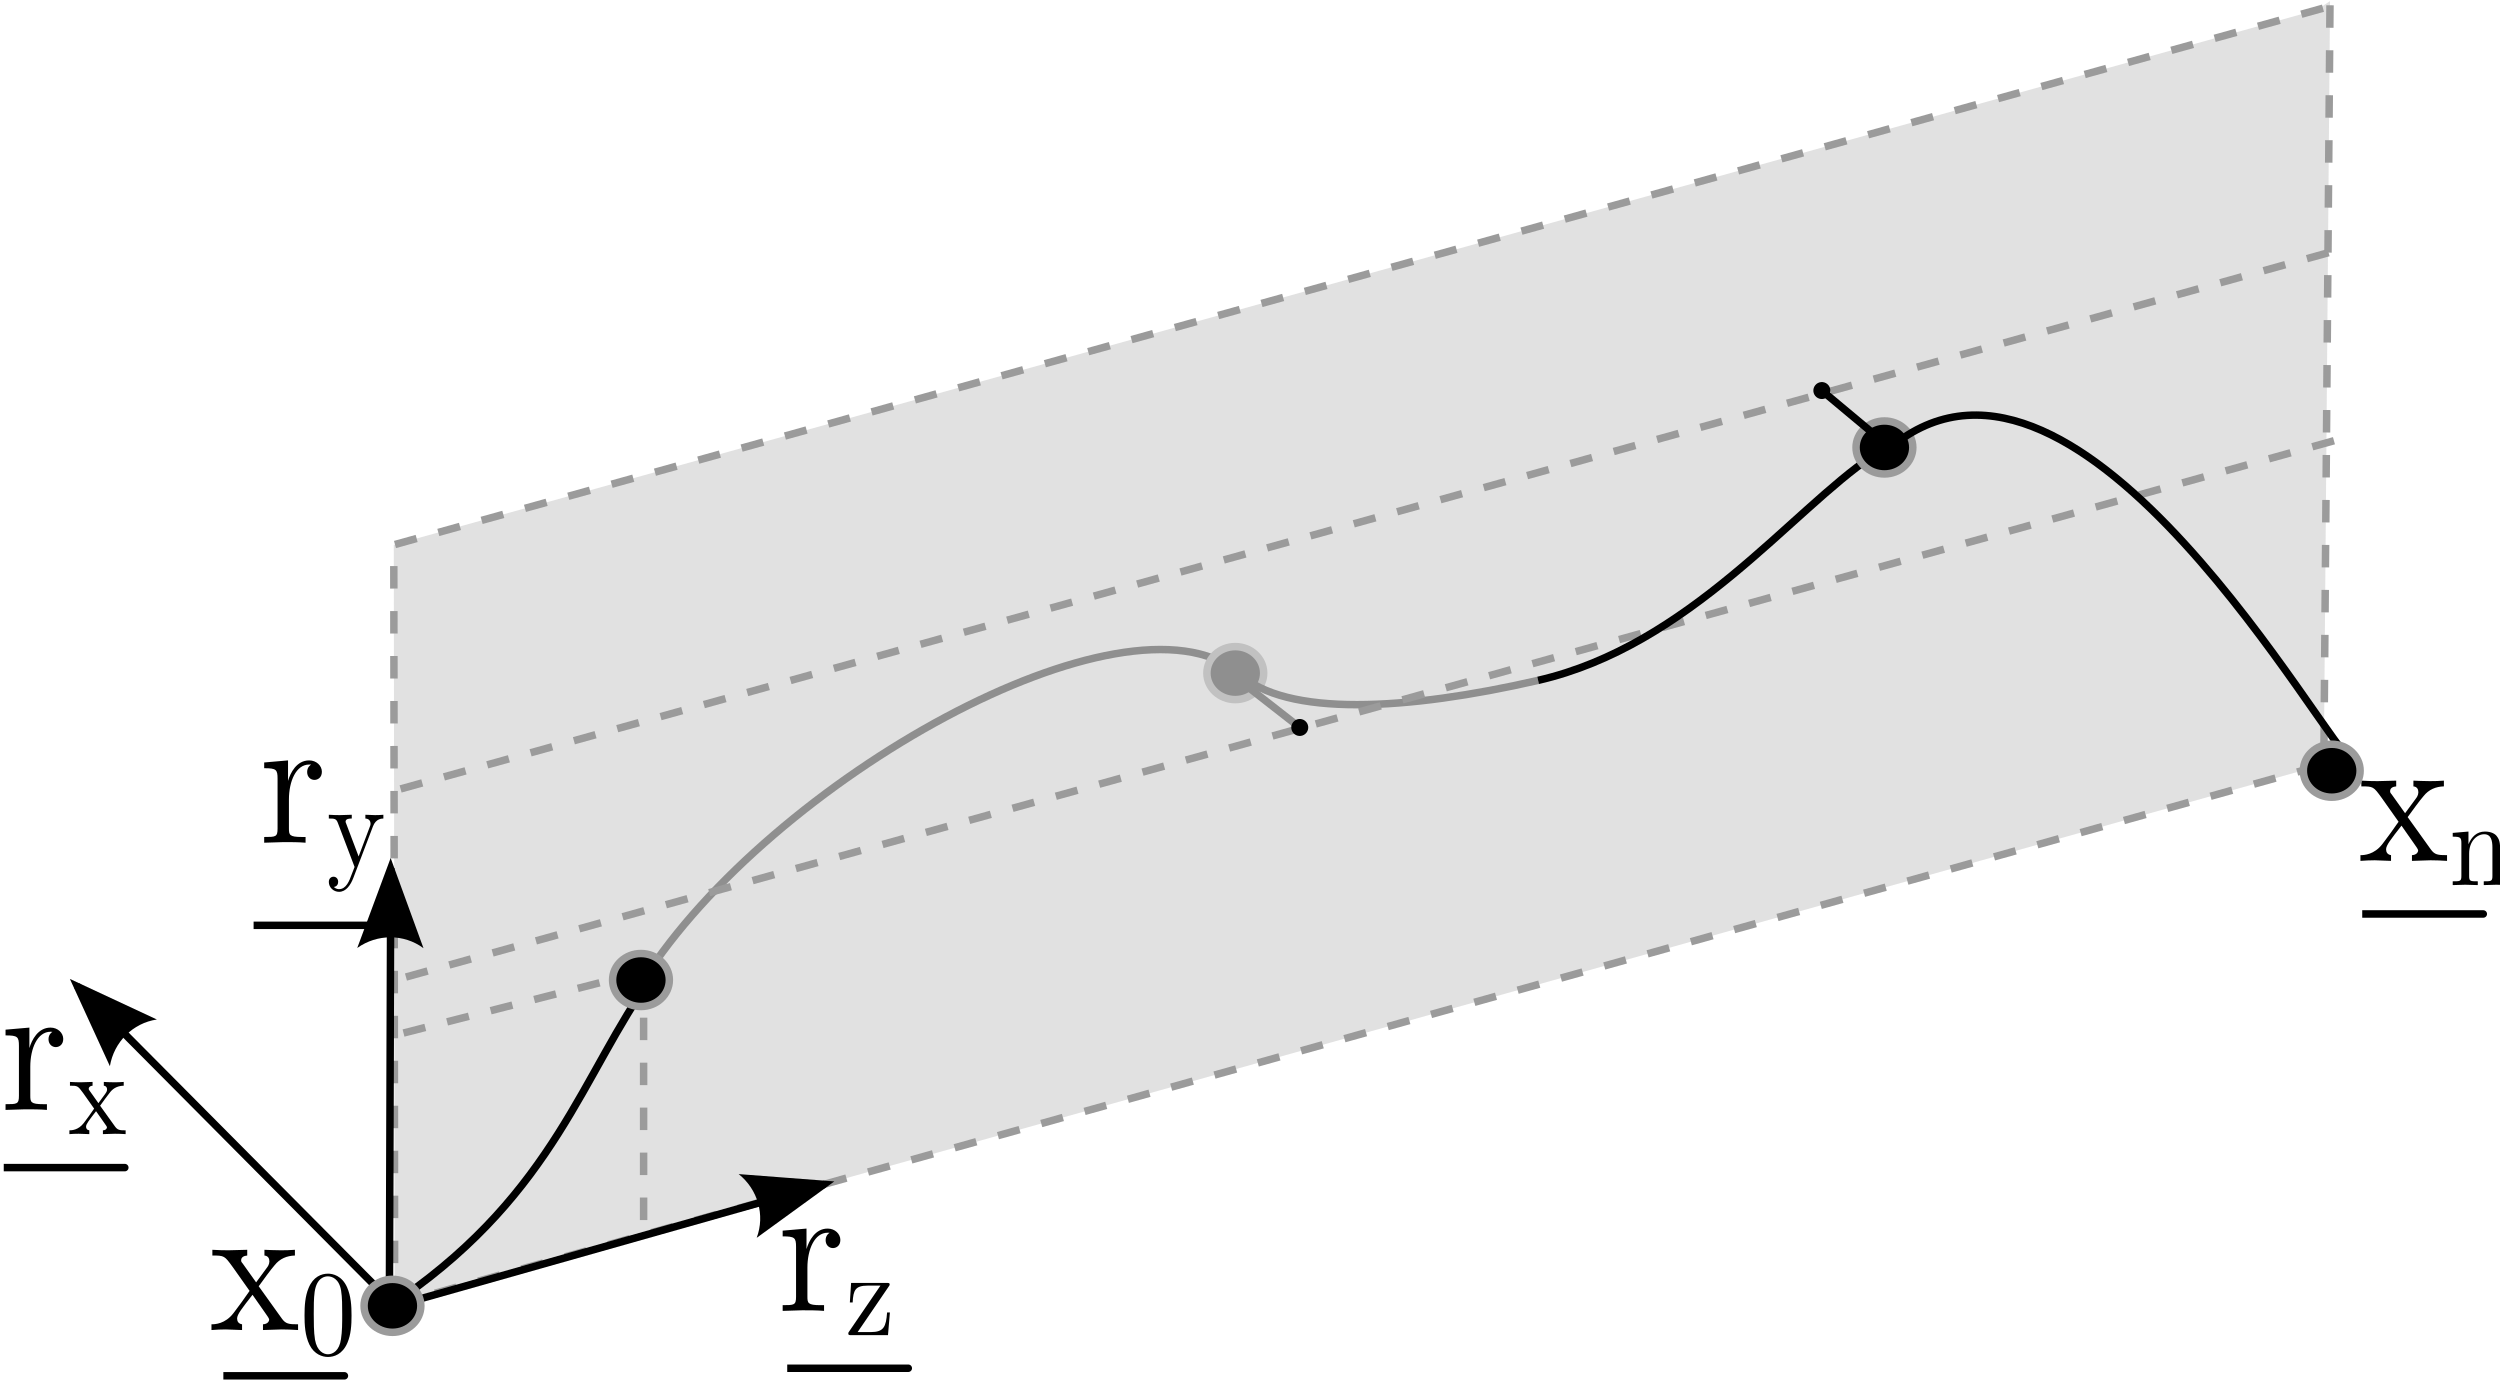
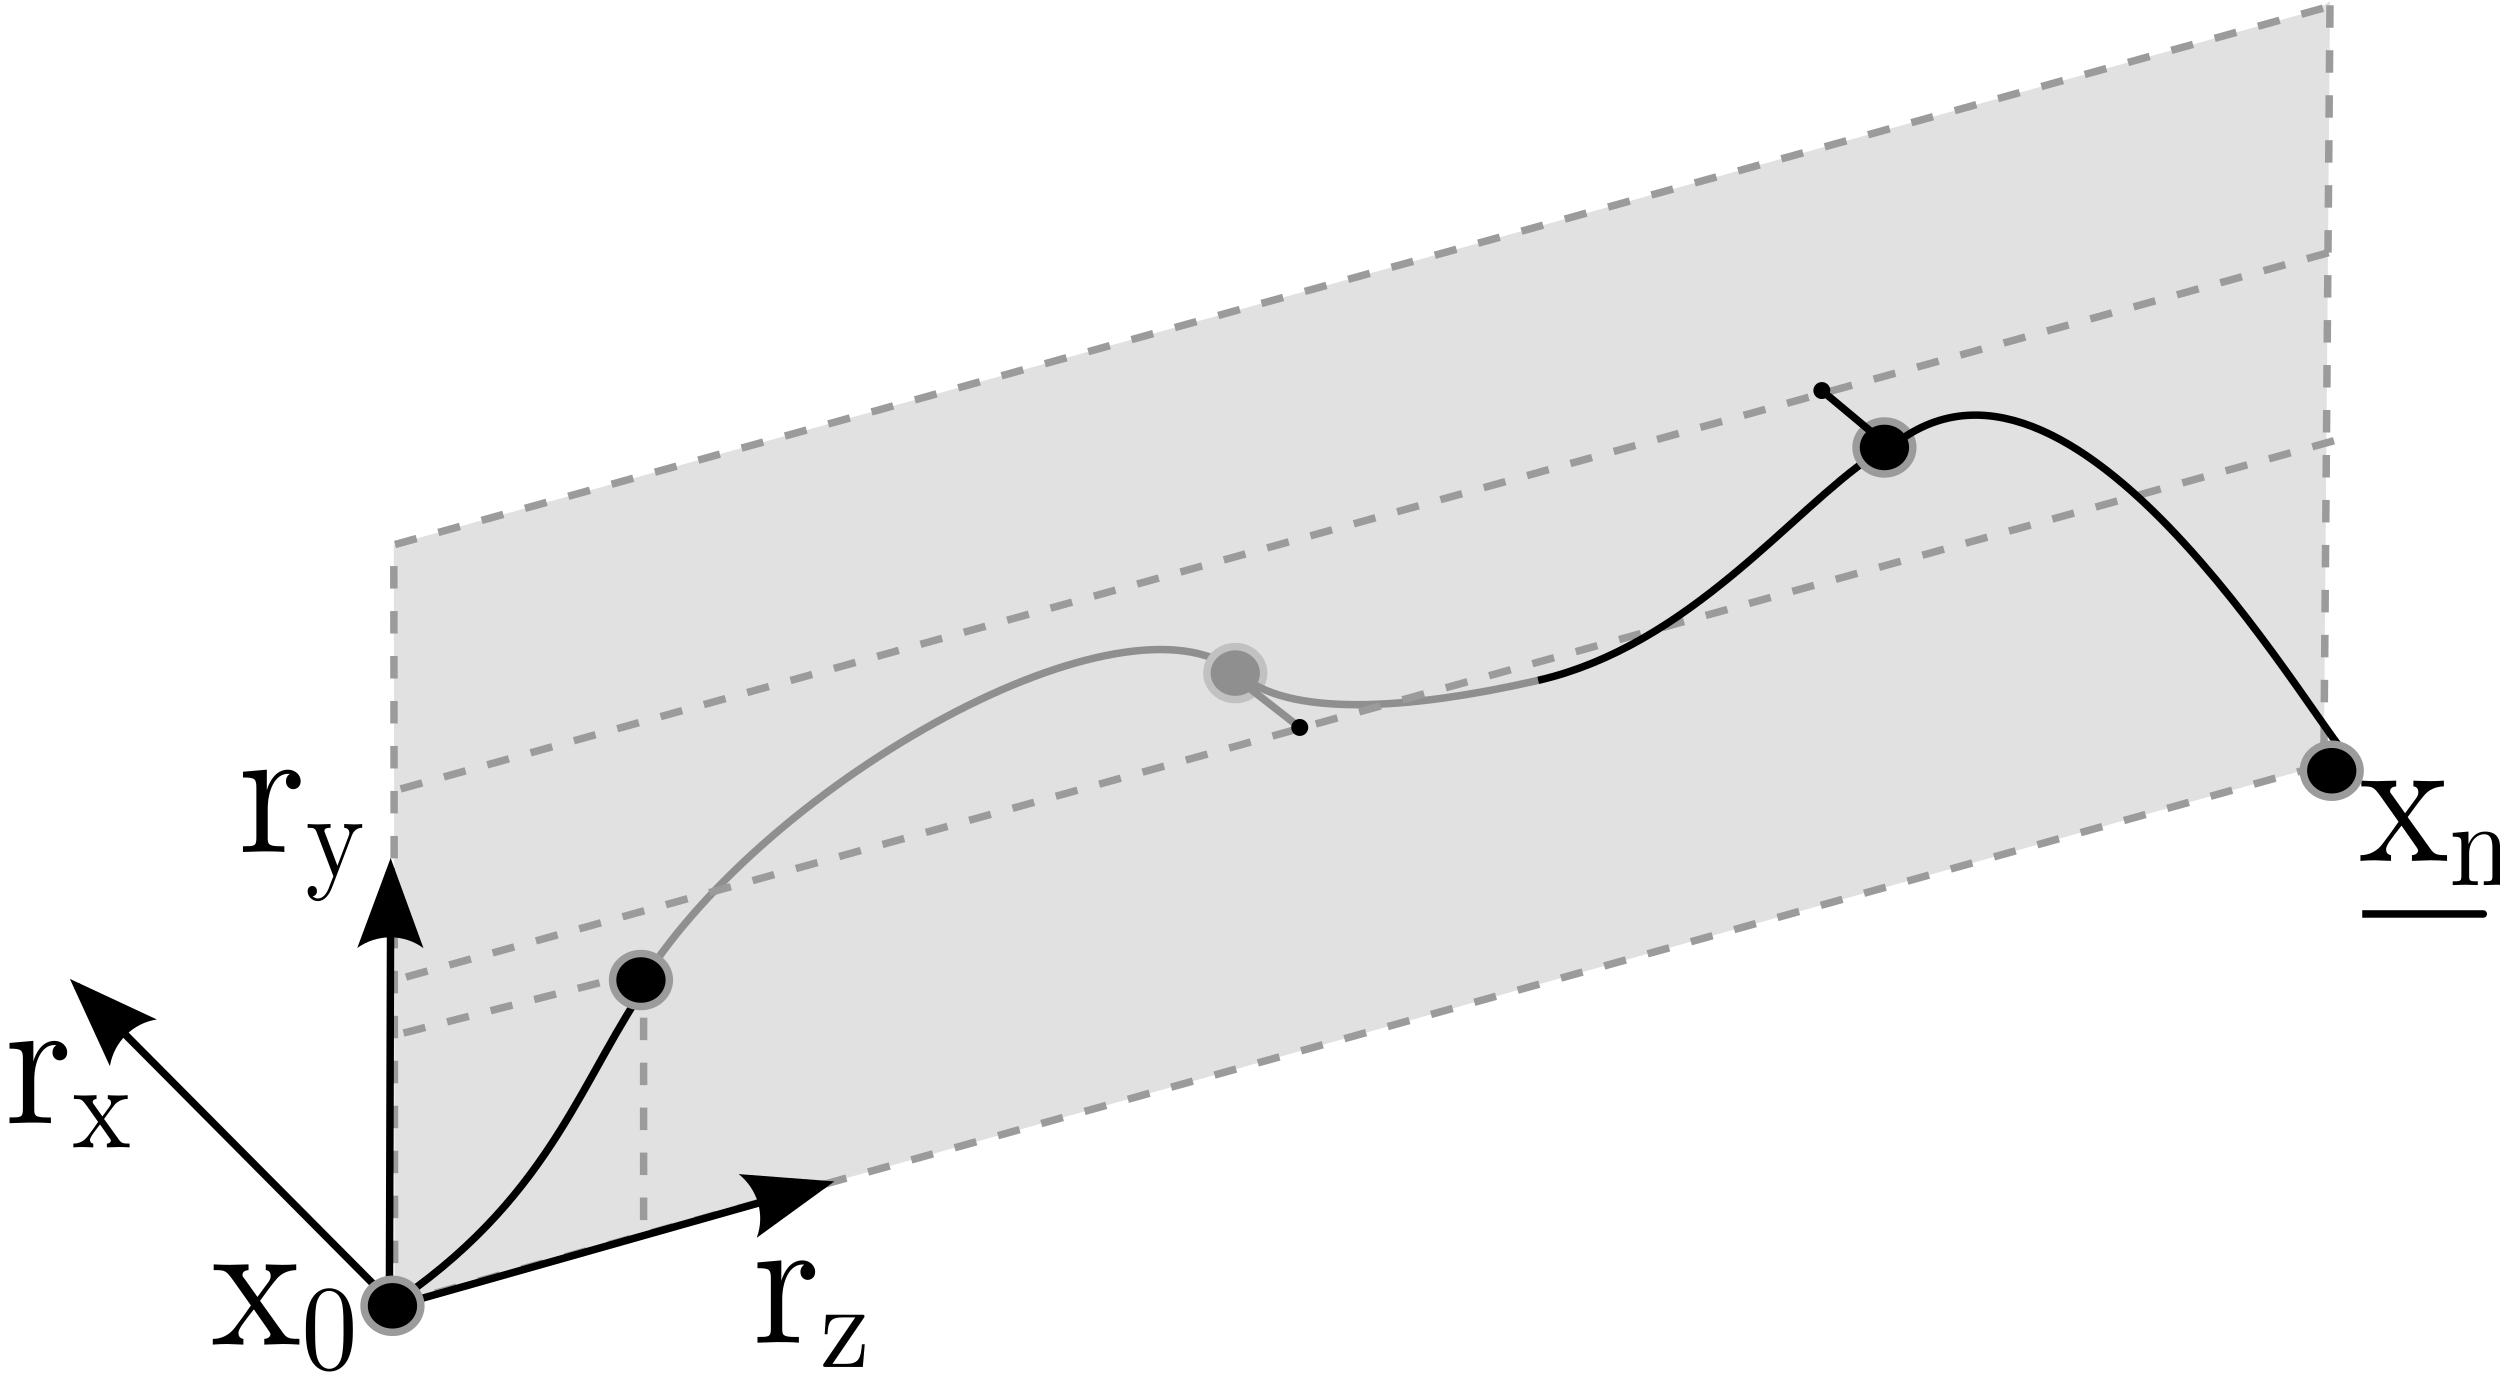
<svg xmlns="http://www.w3.org/2000/svg" xmlns:ns1="http://www.openswatchbook.org/uri/2009/osb" width="333.549" height="184.571" id="svg2" version="1.1">
  <defs id="defs4">
    <marker orient="auto" refY="0.0" refX="0.0" id="DotS" style="overflow:visible">
      <path id="path5503" d="M -2.5,-1.0 C -2.5,1.76 -4.74,4.0 -7.5,4.0 C -10.26,4.0 -12.5,1.76 -12.5,-1.0 C -12.5,-3.76 -10.26,-6.0 -7.5,-6.0 C -4.74,-6.0 -2.5,-3.76 -2.5,-1.0 z " style="fill-rule:evenodd;stroke:#000000;stroke-width:1.0pt;marker-start:none;marker-end:none" transform="scale(0.2) translate(7.4, 1)" />
    </marker>
    <linearGradient id="linearGradient3868" ns1:paint="solid">
      <stop style="stop-color:#ff0000;stop-opacity:1;" offset="0" id="stop3870" />
    </linearGradient>
    <marker orient="auto" refY="0.0" refX="0.0" id="Arrow2Lend" style="overflow:visible;">
      <path id="path4076" style="font-size:12.0;fill-rule:evenodd;stroke-width:0.625;stroke-linejoin:round;" d="M 8.719,4.034 L -2.207,0.016 L 8.719,-4.002 C 6.973,-1.63 6.983,1.616 8.719,4.034 z " transform="scale(1.1) rotate(180) translate(1,0)" />
    </marker>
    <marker style="overflow:visible" id="Arrow1Lend" refX="0" refY="0" orient="auto">
      <path transform="matrix(-0.8,0,0,-0.8,-10,0)" style="fill-rule:evenodd;stroke:#000000;stroke-width:1pt;marker-start:none" d="M 0,0 5,-5 -12.5,0 5,5 0,0 z" id="path3779" />
    </marker>
    <marker style="overflow:visible" id="Arrow1Lend-3" refX="0" refY="0" orient="auto">
      <path transform="matrix(-0.8,0,0,-0.8,-10,0)" style="fill-rule:evenodd;stroke:#000000;stroke-width:1pt;marker-start:none" d="M 0,0 5,-5 -12.5,0 5,5 0,0 z" id="path3779-7" />
    </marker>
    <marker style="overflow:visible" id="Arrow1Lend-6" refX="0" refY="0" orient="auto">
      <path transform="matrix(-0.8,0,0,-0.8,-10,0)" style="fill-rule:evenodd;stroke:#000000;stroke-width:1pt;marker-start:none" d="M 0,0 5,-5 -12.5,0 5,5 0,0 z" id="path3779-9" />
    </marker>
    <marker style="overflow:visible" id="Arrow1LendX" refX="0" refY="0" orient="auto">
      <path transform="matrix(-0.8,0,0,-0.8,-10,0)" style="fill:#0000ff;fill-rule:evenodd;stroke:#0000ff;stroke-width:1pt;marker-start:none" d="M 0,0 5,-5 -12.5,0 5,5 0,0 z" id="path4274" />
    </marker>
    <marker style="overflow:visible" id="Arrow1LendV" refX="0" refY="0" orient="auto">
      <path transform="matrix(-0.8,0,0,-0.8,-10,0)" style="fill:#0000ff;fill-rule:evenodd;stroke:#0000ff;stroke-width:1pt;marker-start:none" d="M 0,0 5,-5 -12.5,0 5,5 0,0 z" id="path4277" />
    </marker>
    <marker style="overflow:visible" id="Arrow1LendL" refX="0" refY="0" orient="auto">
      <path transform="matrix(-0.8,0,0,-0.8,-10,0)" style="fill:#0000ff;fill-rule:evenodd;stroke:#0000ff;stroke-width:1pt;marker-start:none" d="M 0,0 5,-5 -12.5,0 5,5 0,0 z" id="path4280" />
    </marker>
    <marker style="overflow:visible" id="Arrow1LendV-7" refX="0" refY="0" orient="auto">
      <path transform="matrix(-0.8,0,0,-0.8,-10,0)" style="fill:#0000ff;fill-rule:evenodd;stroke:#0000ff;stroke-width:1pt;marker-start:none" d="M 0,0 5,-5 -12.5,0 5,5 0,0 z" id="path4277-5" />
    </marker>
  </defs>
  <g id="layer1" transform="translate(-97.00117,-489.2813)">
-     <text xml:space="preserve" style="font-size:23.864px;font-style:normal;font-weight:normal;line-height:125%;letter-spacing:0px;word-spacing:0px;fill:#000000;fill-opacity:1;stroke:none;font-family:Sans" x="130.11" y="640.271" id="text4328" transform="scale(0.9603068,1.041334)">
-       <tspan id="tspan4330" x="130.11" y="640.271" style="font-style:normal;font-variant:normal;font-weight:normal;font-stretch:normal;font-family:Cambria Math;-inkscape-font-specification:Cambria Math">x<tspan style="font-size:15.512px;font-style:normal;font-variant:normal;font-weight:normal;font-stretch:normal;baseline-shift:sub;font-family:Cambria Math;-inkscape-font-specification:Cambria Math" id="tspan4332">0</tspan>
+     <text xml:space="preserve" style="font-size:23.864px;font-style:normal;font-weight:normal;line-height:125%;letter-spacing:0px;word-spacing:0px;fill:#000000;fill-opacity:1;stroke:none;font-family:Sans" x="130.294" y="642.138" id="text4328" transform="scale(0.9603068,1.041334)">
+       <tspan id="tspan4330" x="130.294" y="642.138" style="font-style:normal;font-variant:normal;font-weight:normal;font-stretch:normal;font-family:Cambria Math;-inkscape-font-specification:Cambria Math">x<tspan style="font-size:15.512px;font-style:normal;font-variant:normal;font-weight:normal;font-stretch:normal;baseline-shift:sub;font-family:Cambria Math;-inkscape-font-specification:Cambria Math" id="tspan4332">0</tspan>
      </tspan>
    </text>
    <text xml:space="preserve" style="font-size:23.864px;font-style:normal;font-weight:normal;line-height:125%;letter-spacing:0px;word-spacing:0px;fill:#000000;fill-opacity:1;stroke:none;font-family:Sans" x="428.675" y="580.159" id="text4328-1" transform="scale(0.9603068,1.041334)">
      <tspan id="tspan4330-4" x="428.675" y="580.159" style="font-style:normal;font-variant:normal;font-weight:normal;font-stretch:normal;font-family:Cambria Math;-inkscape-font-specification:Cambria Math">x<tspan style="font-size:15.512px;font-style:normal;font-variant:normal;font-weight:normal;font-stretch:normal;baseline-shift:sub;font-family:Cambria Math;-inkscape-font-specification:Cambria Math" id="tspan4332-9">n</tspan>
      </tspan>
    </text>
-     <text xml:space="preserve" style="font-size:23.864px;font-style:normal;font-weight:normal;line-height:125%;letter-spacing:0px;word-spacing:0px;fill:#000000;fill-opacity:1;stroke:none;font-family:Sans" x="209.077" y="637.817" id="text4328-17" transform="scale(0.9603068,1.041334)">
-       <tspan id="tspan4330-3" x="209.077" y="637.817" style="font-style:normal;font-variant:normal;font-weight:normal;font-stretch:normal;font-family:Cambria Math;-inkscape-font-specification:Cambria Math">r<tspan style="font-size:15.512px;font-style:normal;font-variant:normal;font-weight:normal;font-stretch:normal;baseline-shift:sub;font-family:Cambria Math;-inkscape-font-specification:Cambria Math" id="tspan4332-5">z</tspan>
+     <text xml:space="preserve" style="font-size:23.864px;font-style:normal;font-weight:normal;line-height:125%;letter-spacing:0px;word-spacing:0px;fill:#000000;fill-opacity:1;stroke:none;font-family:Sans" x="205.579" y="641.891" id="text4328-17" transform="scale(0.9603068,1.041334)">
+       <tspan id="tspan4330-3" x="205.579" y="641.891" style="font-style:normal;font-variant:normal;font-weight:normal;font-stretch:normal;font-family:Cambria Math;-inkscape-font-specification:Cambria Math">r<tspan style="font-size:15.512px;font-style:normal;font-variant:normal;font-weight:normal;font-stretch:normal;baseline-shift:sub;font-family:Cambria Math;-inkscape-font-specification:Cambria Math" id="tspan4332-5">z</tspan>
      </tspan>
    </text>
-     <text xml:space="preserve" style="font-size:23.864px;font-style:normal;font-weight:normal;line-height:125%;letter-spacing:0px;word-spacing:0px;fill:#000000;fill-opacity:1;stroke:none;font-family:Sans" x="137.042" y="577.833" id="text4328-17-4" transform="scale(0.9603068,1.041334)">
-       <tspan id="tspan4330-3-9" x="137.042" y="577.833" style="font-style:normal;font-variant:normal;font-weight:normal;font-stretch:normal;font-family:Cambria Math;-inkscape-font-specification:Cambria Math">r<tspan style="font-size:15.512px;font-style:normal;font-variant:normal;font-weight:normal;font-stretch:normal;baseline-shift:sub;font-family:Cambria Math;-inkscape-font-specification:Cambria Math" id="tspan4332-5-6">y</tspan>
+     <text xml:space="preserve" style="font-size:23.864px;font-style:normal;font-weight:normal;line-height:125%;letter-spacing:0px;word-spacing:0px;fill:#000000;fill-opacity:1;stroke:none;font-family:Sans" x="134.097" y="579.021" id="text4328-17-4" transform="scale(0.9603068,1.041334)">
+       <tspan id="tspan4330-3-9" x="134.097" y="579.021" style="font-style:normal;font-variant:normal;font-weight:normal;font-stretch:normal;font-family:Cambria Math;-inkscape-font-specification:Cambria Math">r<tspan style="font-size:15.512px;font-style:normal;font-variant:normal;font-weight:normal;font-stretch:normal;baseline-shift:sub;font-family:Cambria Math;-inkscape-font-specification:Cambria Math" id="tspan4332-5-6">y</tspan>
      </tspan>
    </text>
-     <text xml:space="preserve" style="font-size:23.864px;font-style:normal;font-weight:normal;line-height:125%;letter-spacing:0px;word-spacing:0px;fill:#000000;fill-opacity:1;stroke:none;font-family:Sans" x="101.11" y="612.066" id="text4328-17-4-1" transform="scale(0.9603068,1.041334)">
-       <tspan id="tspan4330-3-9-6" x="101.11" y="612.066" style="font-style:normal;font-variant:normal;font-weight:normal;font-stretch:normal;font-family:Cambria Math;-inkscape-font-specification:Cambria Math">r<tspan style="font-size:15.512px;font-style:normal;font-variant:normal;font-weight:normal;font-stretch:normal;baseline-shift:sub;font-family:Cambria Math;-inkscape-font-specification:Cambria Math" id="tspan4332-5-6-3">x</tspan>
+     <text xml:space="preserve" style="font-size:23.864px;font-style:normal;font-weight:normal;line-height:125%;letter-spacing:0px;word-spacing:0px;fill:#000000;fill-opacity:1;stroke:none;font-family:Sans" x="101.662" y="613.764" id="text4328-17-4-1" transform="scale(0.9603068,1.041334)">
+       <tspan id="tspan4330-3-9-6" x="101.662" y="613.764" style="font-style:normal;font-variant:normal;font-weight:normal;font-stretch:normal;font-family:Cambria Math;-inkscape-font-specification:Cambria Math">r<tspan style="font-size:15.512px;font-style:normal;font-variant:normal;font-weight:normal;font-stretch:normal;baseline-shift:sub;font-family:Cambria Math;-inkscape-font-specification:Cambria Math" id="tspan4332-5-6-3">x</tspan>
      </tspan>
    </text>
    <path style="fill:none;stroke:#000000;stroke-width:1px;stroke-linecap:butt;stroke-linejoin:miter;stroke-opacity:1" d="m 182.804,620.068 c 17.012,-26.757 64.2,-53.203 79.315,-41.114" id="path5310" />
    <path style="fill:#000000;fill-opacity:1;fill-rule:nonzero;stroke:#9b9b9b;stroke-opacity:1" id="path4308-4-1" d="m 155.563,662.443 c 0,1.953 -1.696,3.536 -3.788,3.536 -2.092,0 -3.788,-1.583 -3.788,-3.536 0,-1.953 1.696,-3.536 3.788,-3.536 2.092,0 3.788,1.583 3.788,3.536 z" transform="translate(110.0383,-83.35668)" />
    <path style="fill:none;stroke:#000000;stroke-width:1px;stroke-linecap:butt;stroke-linejoin:miter;stroke-opacity:1" d="m 262.297,579.133 c 6.282,5.86 22.419,4.938 39.915,0.924" id="path3056" />
    <path style="fill:none;stroke:#000000;stroke-width:1;stroke-linecap:butt;stroke-linejoin:miter;stroke-miterlimit:4;stroke-opacity:1;stroke-dasharray:none;stroke-dashoffset:0;marker-start:none;marker-end:none" d="m 261.005,578.99 8.635,6.745" id="path3060" />
    <path id="path4306" style="fill:#d4d4d4;fill-opacity:0.676;fill-rule:nonzero;stroke:#9b9b9b;stroke-width:1;stroke-linecap:butt;stroke-linejoin:miter;stroke-miterlimit:4;stroke-opacity:1;stroke-dasharray:3, 3;stroke-dashoffset:0" d="m 149.258,663.441 257.786,-72.151 0.828,-101.864 m -225,129.632 0,34.763 m -0.066,-34.903 -33.13,8.487 m 257.257,-137.029 -257.393,71.597 0.117,101.409" />
    <path style="fill:#d4d4d4;fill-opacity:0.676;fill-rule:nonzero;stroke:#9b9b9b;stroke-width:1;stroke-linecap:butt;stroke-linejoin:miter;stroke-miterlimit:4;stroke-opacity:1;stroke-dasharray:3, 3;stroke-dashoffset:0" d="M 408.397,548.083 151.004,619.68" id="path4306-7" />
    <path style="fill:none;stroke:#000000;stroke-width:1px;stroke-linecap:butt;stroke-linejoin:miter;stroke-opacity:1" d="m 302.212,580.057 c 20.214,-4.638 33.866,-22.718 44.6,-29.925" id="path3050" />
    <path style="fill:none;stroke:#000000;stroke-width:1px;stroke-linecap:butt;stroke-linejoin:miter;stroke-opacity:1" d="m 150.714,662.362 c 20.278,-14.197 24.016,-29.812 33.214,-42.669" id="path5312" />
-     <path style="fill:#000000;fill-opacity:1;fill-rule:nonzero;stroke:#9b9b9b;stroke-opacity:1" id="path4308-4" d="m 155.563,662.443 a 3.788,3.536 0 1 1 -7.576,0 3.788,3.536 0 1 1 7.576,0 z" transform="translate(30.74253,-42.40793)" />
-     <path style="fill:#000000;fill-opacity:1;fill-rule:nonzero;stroke:#9b9b9b;stroke-opacity:1" id="path4308-4-1-2" d="m 155.563,662.443 a 3.788,3.536 0 1 1 -7.576,0 3.788,3.536 0 1 1 7.576,0 z" transform="translate(196.645,-113.4614)" />
+     <path style="fill:#000000;fill-opacity:1;fill-rule:nonzero;stroke:#9b9b9b;stroke-opacity:1" id="path4308-4" d="m 155.563,662.443 c 0,1.953 -1.696,3.536 -3.788,3.536 -2.092,0 -3.788,-1.583 -3.788,-3.536 0,-1.953 1.696,-3.536 3.788,-3.536 2.092,0 3.788,1.583 3.788,3.536 z" transform="translate(30.74253,-42.40793)" />
+     <path style="fill:#000000;fill-opacity:1;fill-rule:nonzero;stroke:#9b9b9b;stroke-opacity:1" id="path4308-4-1-2" d="m 155.563,662.443 c 0,1.953 -1.696,3.536 -3.788,3.536 -2.092,0 -3.788,-1.583 -3.788,-3.536 0,-1.953 1.696,-3.536 3.788,-3.536 2.092,0 3.788,1.583 3.788,3.536 z" transform="translate(196.645,-113.4614)" />
    <path id="path5324" style="fill:none;stroke:#000000;stroke-width:1px;stroke-linecap:butt;stroke-linejoin:miter;stroke-opacity:1" d="m 349.771,548.552 c 25.032,-19.526 57.775,40.811 61.128,42.308" />
    <path id="path2985-3" d="m 148.945,665.833 0.19,-60.749" style="fill:#000000;fill-opacity:1;stroke:#000000;stroke-width:1;stroke-linecap:butt;stroke-linejoin:miter;stroke-miterlimit:4;stroke-opacity:1;stroke-dasharray:none;marker-end:url(#Arrow2Lend)" />
    <path id="path2985" d="m 150.256,663.365 56.791,-16.081" style="fill:#000000;fill-opacity:1;stroke:#000000;stroke-width:1;stroke-linecap:butt;stroke-linejoin:miter;stroke-miterlimit:4;stroke-opacity:1;stroke-dasharray:none;marker-end:url(#Arrow2Lend)" />
    <path id="path2985-3-5" d="M 150.096,663.911 107.274,620.821" style="fill:#000000;fill-opacity:1;stroke:#000000;stroke-width:1;stroke-linecap:butt;stroke-linejoin:miter;stroke-miterlimit:4;stroke-opacity:1;stroke-dasharray:none;marker-end:url(#Arrow2Lend)" />
    <path style="fill:#000000;fill-opacity:1;fill-rule:nonzero;stroke:#9b9b9b;stroke-opacity:1" id="path4308" d="m 155.563,662.443 c 0,1.953 -1.696,3.536 -3.788,3.536 -2.092,0 -3.788,-1.583 -3.788,-3.536 0,-1.953 1.696,-3.536 3.788,-3.536 2.092,0 3.788,1.583 3.788,3.536 z" transform="translate(-2.411739,1.06066)" />
-     <path style="fill:none;stroke:#000000;stroke-width:1px;stroke-linecap:butt;stroke-linejoin:miter;stroke-opacity:1" d="m 65.155,123.457 c 16.668,0 16.162,0 16.162,0" id="path4061" transform="translate(65.68135,489.2813)" />
-     <path style="fill:none;stroke:#000000;stroke-width:1px;stroke-linecap:butt;stroke-linejoin:miter;stroke-opacity:1" d="m 97.501,645.063 c 16.668,0 16.162,0 16.162,0" id="path4061-2" />
-     <path style="fill:none;stroke:#000000;stroke-width:1px;stroke-linecap:butt;stroke-linejoin:miter;stroke-opacity:1" d="m 202.032,671.832 c 16.668,0 16.162,0 16.162,0" id="path4061-2-4" />
-     <path style="fill:none;stroke:#000000;stroke-width:1px;stroke-linecap:butt;stroke-linejoin:miter;stroke-opacity:1" d="m 126.801,672.842 c 16.668,0 16.162,0 16.162,0" id="path4061-2-4-1" />
    <path style="fill:none;stroke:#000000;stroke-width:1px;stroke-linecap:butt;stroke-linejoin:miter;stroke-opacity:1" d="m 412.169,611.223 c 16.668,0 16.162,0 16.162,0" id="path4061-2-4-1-7" />
    <path style="fill:#000000;fill-opacity:1;fill-rule:nonzero;stroke:#9b9b9b;stroke-opacity:1" id="path4308-9" d="m 155.563,662.443 c 0,1.953 -1.696,3.536 -3.788,3.536 -2.092,0 -3.788,-1.583 -3.788,-3.536 0,-1.953 1.696,-3.536 3.788,-3.536 2.092,0 3.788,1.583 3.788,3.536 z" transform="translate(256.3262,-70.33187)" />
    <path id="path4306-7-0" style="fill:#d4d4d4;fill-opacity:0.676;fill-rule:nonzero;stroke:#9b9b9b;stroke-width:1;stroke-linecap:butt;stroke-linejoin:miter;stroke-miterlimit:4;stroke-opacity:1;stroke-dasharray:3, 3;stroke-dashoffset:0" d="M 407.682,522.988 150.289,594.586" />
    <path style="fill:none;stroke:#000000;stroke-width:1px;stroke-linecap:butt;stroke-linejoin:miter;stroke-opacity:1;marker-end:url(#DotS)" d="m 348.655,548.558 -8.599,-7.182" id="path5428" />
    <path style="fill:none;stroke:#000000;stroke-width:1;stroke-linecap:butt;stroke-linejoin:miter;stroke-miterlimit:4;stroke-opacity:1;stroke-dasharray:none;stroke-dashoffset:0;marker-start:none;marker-end:url(#DotS)" d="m 269.64,585.735 0.79,0.617" id="path5390" />
  </g>
</svg>
